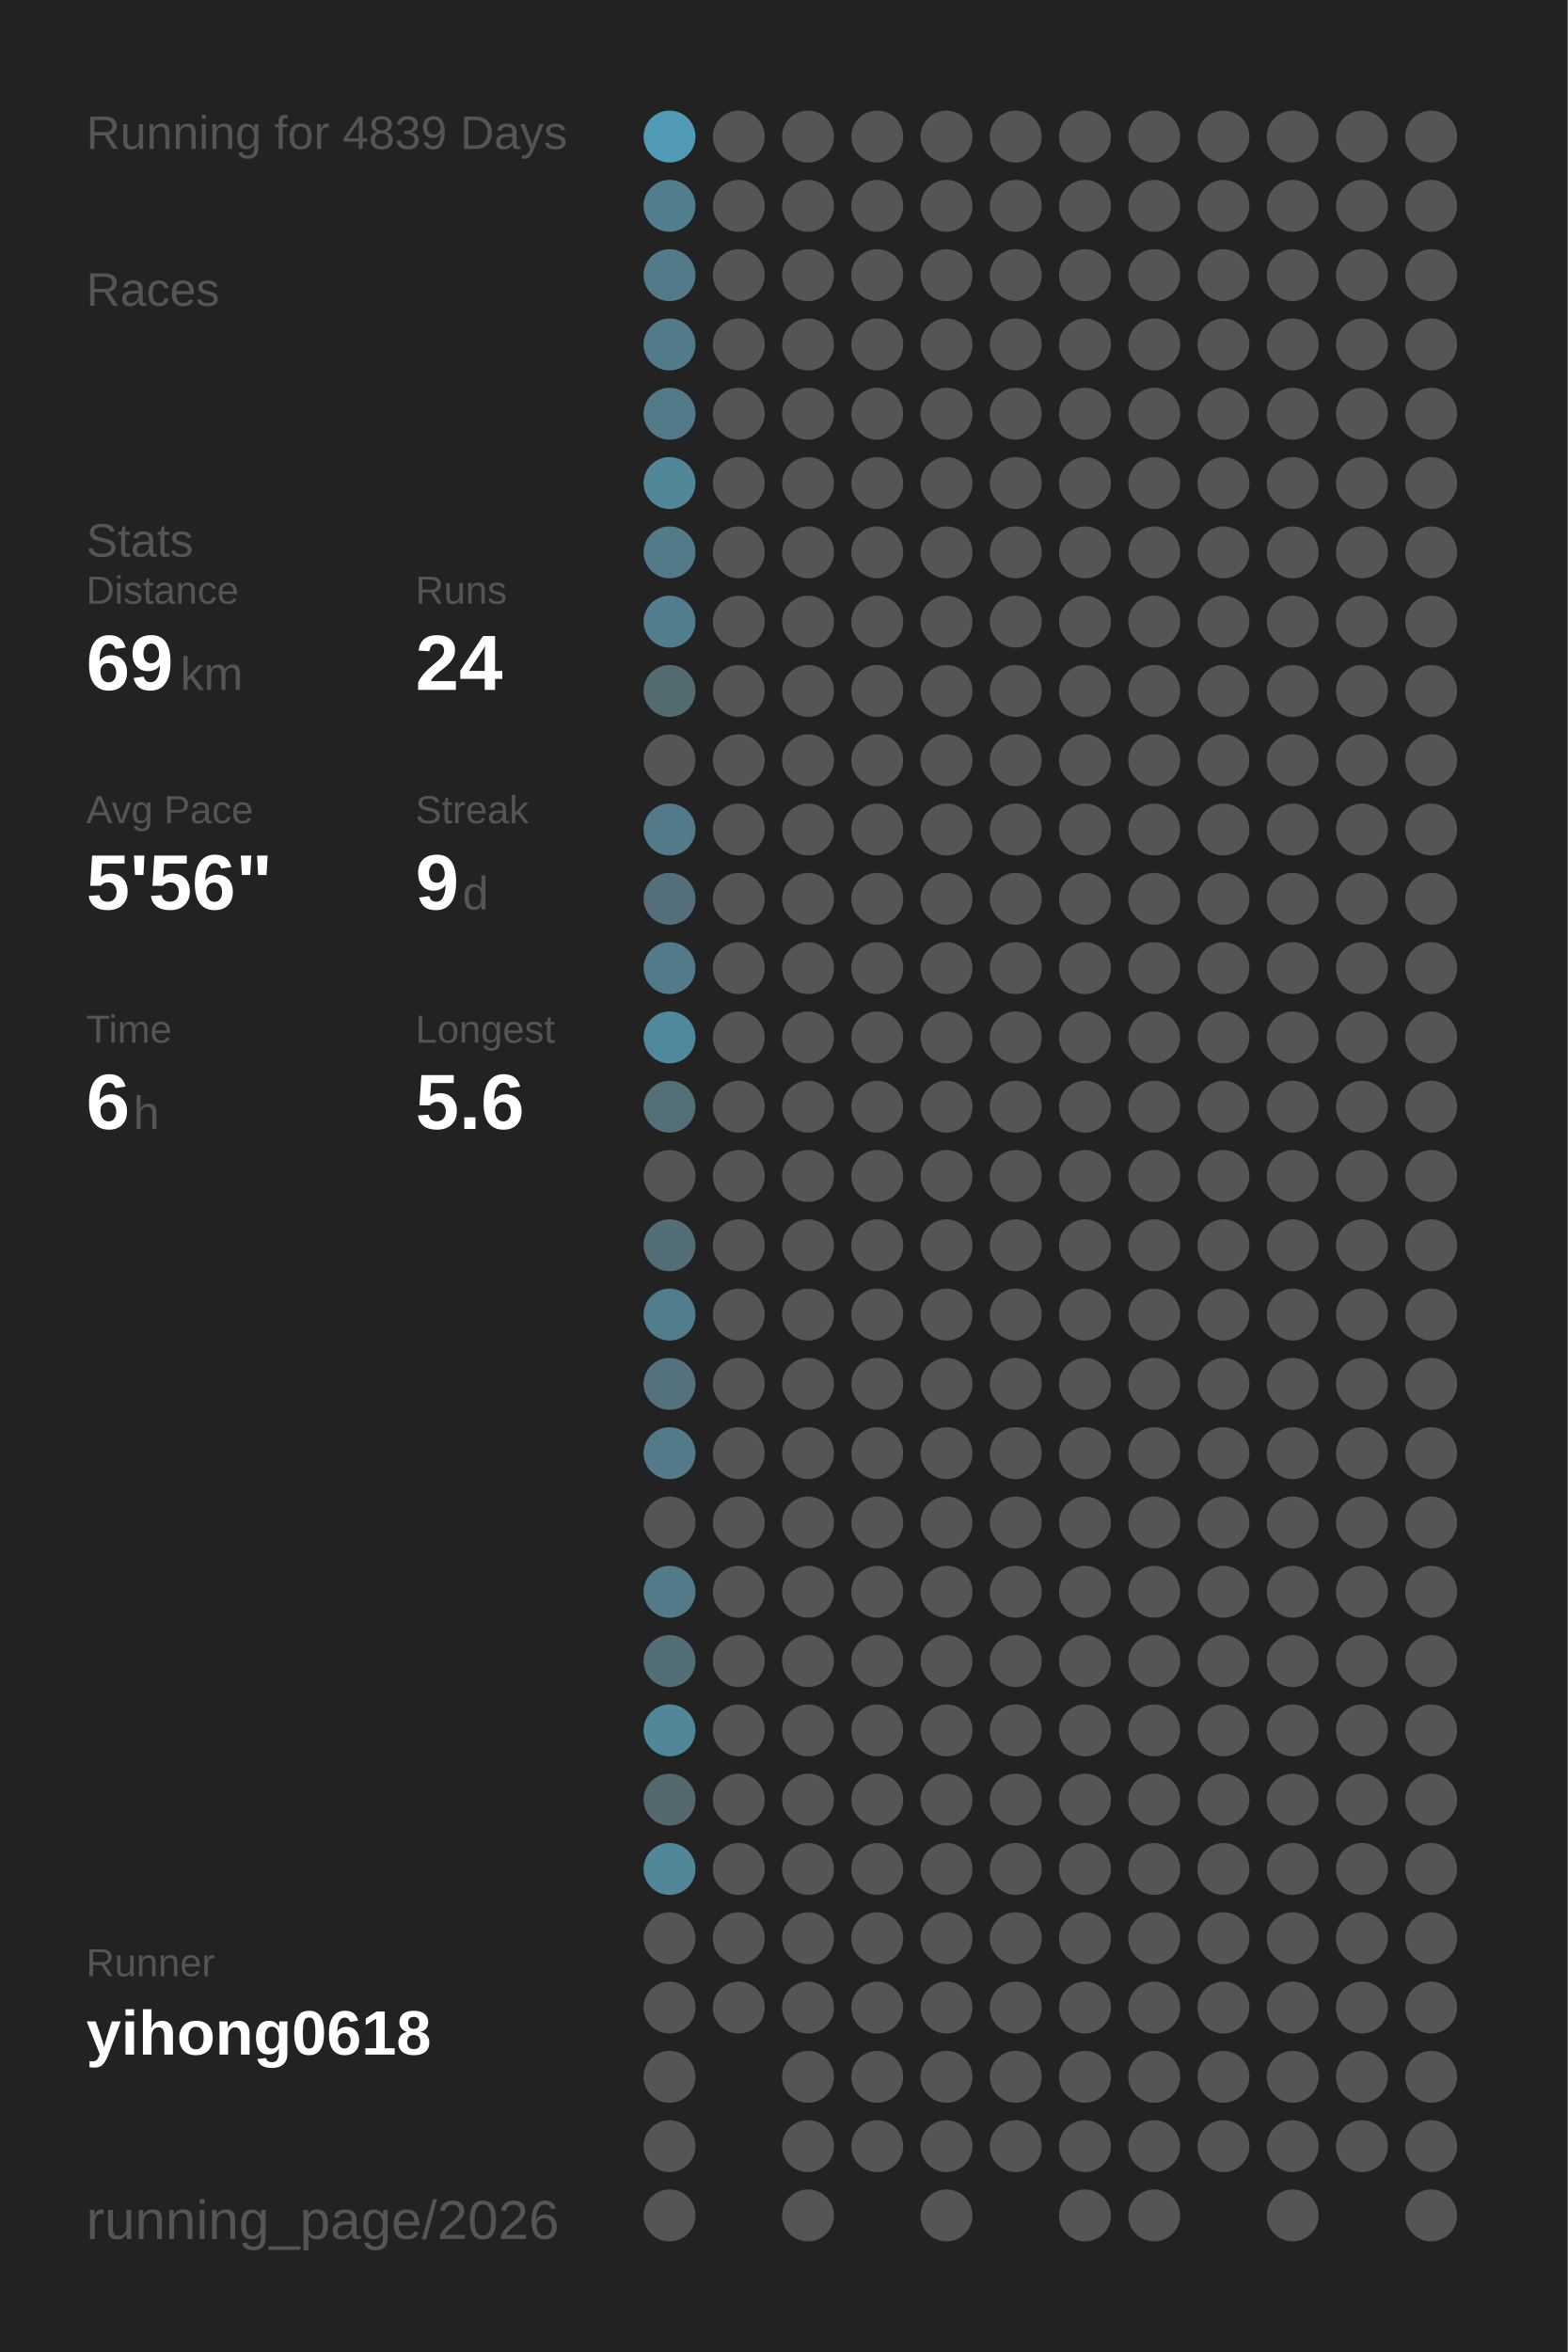
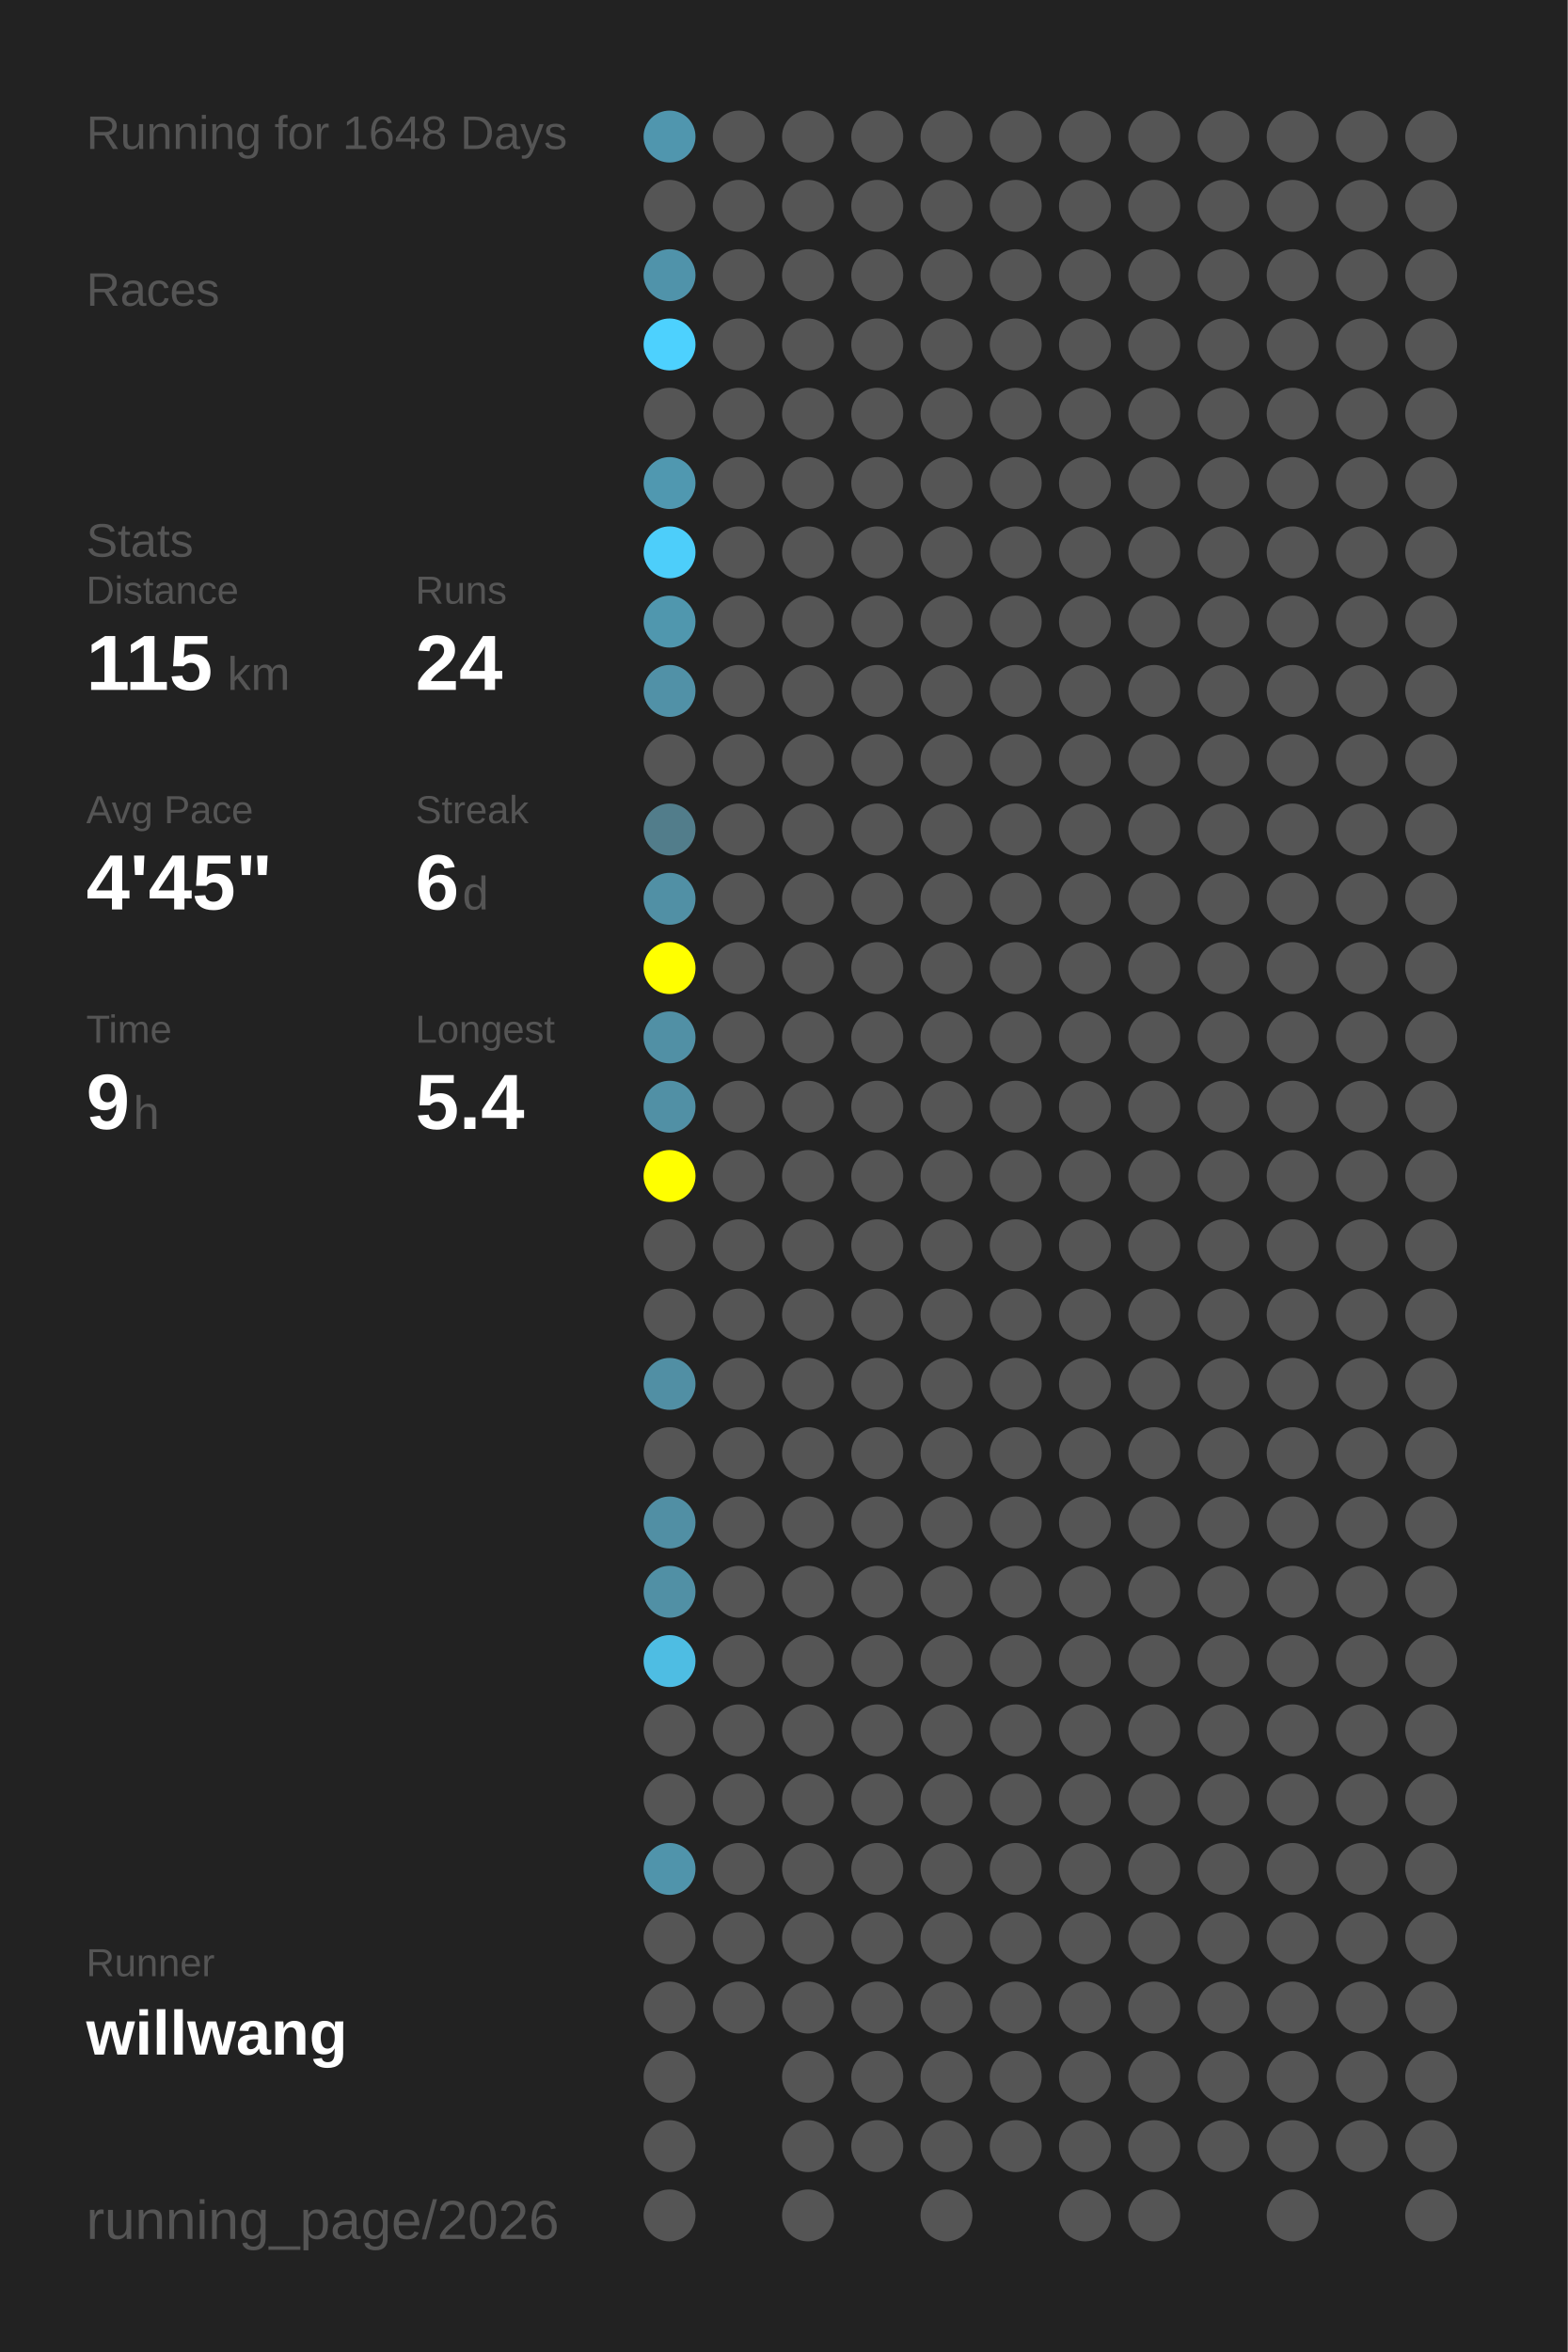
<svg xmlns="http://www.w3.org/2000/svg" baseProfile="full" height="300mm" version="1.1" viewBox="0,0,200,300" width="200mm">
  <defs />
  <rect fill="#222222" height="300" width="200" x="0" y="0" />
-   <text fill="#555555" style="font-size:6px; font-family:Arial;" x="11" y="19">Running for 4839 Days</text>
+   <text fill="#555555" style="font-size:6px; font-family:Arial;" x="11" y="19">Running for 1648 Days</text>
  <text fill="#555555" style="font-size:6px; font-family:Arial;" x="11" y="39">Races</text>
  <text fill="#555555" style="font-size:6px; font-family:Arial;" x="11" y="71">Stats</text>
  <text fill="#555555" style="font-size:5px; font-family:Arial;" x="11" y="77">Distance</text>
-   <text fill="#FFFFFF" style="font-size:10px; font-family:Arial; font-weight:bold;" x="11" y="88">69</text>
-   <text fill="#555555" style="font-size:6px; font-family:Arial;" x="23" y="88">km</text>
+   <text fill="#FFFFFF" style="font-size:10px; font-family:Arial; font-weight:bold;" x="11" y="88">115</text>
+   <text fill="#555555" style="font-size:6px; font-family:Arial;" x="29" y="88">km</text>
  <text fill="#555555" style="font-size:5px; font-family:Arial;" x="53" y="77">Runs</text>
  <text fill="#FFFFFF" style="font-size:10px; font-family:Arial; font-weight:bold;" x="53" y="88">24</text>
  <text fill="#555555" style="font-size:5px; font-family:Arial;" x="11" y="105">Avg Pace</text>
-   <text fill="#FFFFFF" style="font-size:10px; font-family:Arial; font-weight:bold;" x="11" y="116">5'56"</text>
+   <text fill="#FFFFFF" style="font-size:10px; font-family:Arial; font-weight:bold;" x="11" y="116">4'45"</text>
  <text fill="#555555" style="font-size:5px; font-family:Arial;" x="53" y="105">Streak</text>
-   <text fill="#FFFFFF" style="font-size:10px; font-family:Arial; font-weight:bold;" x="53" y="116">9</text>
+   <text fill="#FFFFFF" style="font-size:10px; font-family:Arial; font-weight:bold;" x="53" y="116">6</text>
  <text fill="#555555" style="font-size:6px; font-family:Arial;" x="59" y="116">d</text>
  <text fill="#555555" style="font-size:5px; font-family:Arial;" x="11" y="133">Time</text>
-   <text fill="#FFFFFF" style="font-size:10px; font-family:Arial; font-weight:bold;" x="11" y="144">6</text>
+   <text fill="#FFFFFF" style="font-size:10px; font-family:Arial; font-weight:bold;" x="11" y="144">9</text>
  <text fill="#555555" style="font-size:6px; font-family:Arial;" x="17" y="144">h</text>
  <text fill="#555555" style="font-size:5px; font-family:Arial;" x="53" y="133">Longest</text>
-   <text fill="#FFFFFF" style="font-size:10px; font-family:Arial; font-weight:bold;" x="53" y="144">5.6</text>
+   <text fill="#FFFFFF" style="font-size:10px; font-family:Arial; font-weight:bold;" x="53" y="144">5.4</text>
  <text fill="#555555" style="font-size:5px; font-family:Arial;" x="11" y="252.065">Runner</text>
-   <text fill="#FFFFFF" style="font-size:8px; font-family:Arial; font-weight:bold;" x="11" y="262.065">yihong0618</text>
+   <text fill="#FFFFFF" style="font-size:8px; font-family:Arial; font-weight:bold;" x="11" y="262.065">willwang</text>
  <text fill="#555555" style="font-size:7px; font-family:Arial;" x="11" y="285.581">running_page/2026</text>
-   <circle cx="85.417" cy="17.419" fill="#509ab3" r="3.312" />
-   <circle cx="85.417" cy="26.258" fill="#527f8e" r="3.312" />
-   <circle cx="85.417" cy="35.097" fill="#527a88" r="3.312" />
-   <circle cx="85.417" cy="43.935" fill="#527a88" r="3.312" />
-   <circle cx="85.417" cy="52.774" fill="#527a88" r="3.312" />
-   <circle cx="85.417" cy="61.613" fill="#518799" r="3.312" />
-   <circle cx="85.417" cy="70.452" fill="#527a88" r="3.312" />
-   <circle cx="85.417" cy="79.29" fill="#527d8c" r="3.312" />
-   <circle cx="85.417" cy="88.129" fill="#536a71" r="3.312" />
+   <circle cx="85.417" cy="17.419" fill="#5096ae" r="3.312" />
+   <circle cx="85.417" cy="26.258" fill="#555555" r="3.312" />
+   <circle cx="85.417" cy="35.097" fill="#5093aa" r="3.312" />
+   <circle cx="85.417" cy="43.935" fill="#4dd1fe" r="3.312" />
+   <circle cx="85.417" cy="52.774" fill="#555555" r="3.312" />
+   <circle cx="85.417" cy="61.613" fill="#5098b0" r="3.312" />
+   <circle cx="85.417" cy="70.452" fill="#4dcefa" r="3.312" />
+   <circle cx="85.417" cy="79.29" fill="#5097ae" r="3.312" />
+   <circle cx="85.417" cy="88.129" fill="#5191a7" r="3.312" />
  <circle cx="85.417" cy="96.968" fill="#555555" r="3.312" />
-   <circle cx="85.417" cy="105.806" fill="#527a88" r="3.312" />
-   <circle cx="85.417" cy="114.645" fill="#536f79" r="3.312" />
-   <circle cx="85.417" cy="123.484" fill="#527a88" r="3.312" />
-   <circle cx="85.417" cy="132.323" fill="#51899c" r="3.312" />
-   <circle cx="85.417" cy="141.161" fill="#536f78" r="3.312" />
-   <circle cx="85.417" cy="150" fill="#555555" r="3.312" />
-   <circle cx="85.417" cy="158.839" fill="#536e77" r="3.312" />
-   <circle cx="85.417" cy="167.677" fill="#527d8c" r="3.312" />
-   <circle cx="85.417" cy="176.516" fill="#53727d" r="3.312" />
-   <circle cx="85.417" cy="185.355" fill="#527a88" r="3.312" />
-   <circle cx="85.417" cy="194.194" fill="#555555" r="3.312" />
-   <circle cx="85.417" cy="203.032" fill="#527a88" r="3.312" />
-   <circle cx="85.417" cy="211.871" fill="#536e77" r="3.312" />
-   <circle cx="85.417" cy="220.71" fill="#518799" r="3.312" />
-   <circle cx="85.417" cy="229.548" fill="#53686f" r="3.312" />
-   <circle cx="85.417" cy="238.387" fill="#518799" r="3.312" />
+   <circle cx="85.417" cy="105.806" fill="#527d8b" r="3.312" />
+   <circle cx="85.417" cy="114.645" fill="#5190a5" r="3.312" />
+   <circle cx="85.417" cy="123.484" fill="#FFFF00" r="3.312" />
+   <circle cx="85.417" cy="132.323" fill="#5190a5" r="3.312" />
+   <circle cx="85.417" cy="141.161" fill="#5190a5" r="3.312" />
+   <circle cx="85.417" cy="150" fill="#FFFF00" r="3.312" />
+   <circle cx="85.417" cy="158.839" fill="#555555" r="3.312" />
+   <circle cx="85.417" cy="167.677" fill="#555555" r="3.312" />
+   <circle cx="85.417" cy="176.516" fill="#518fa4" r="3.312" />
+   <circle cx="85.417" cy="185.355" fill="#555555" r="3.312" />
+   <circle cx="85.417" cy="194.194" fill="#518fa4" r="3.312" />
+   <circle cx="85.417" cy="203.032" fill="#5190a5" r="3.312" />
+   <circle cx="85.417" cy="211.871" fill="#4ebde3" r="3.312" />
+   <circle cx="85.417" cy="220.71" fill="#555555" r="3.312" />
+   <circle cx="85.417" cy="229.548" fill="#555555" r="3.312" />
+   <circle cx="85.417" cy="238.387" fill="#5094ab" r="3.312" />
  <circle cx="85.417" cy="247.226" fill="#555555" r="3.312" />
  <circle cx="85.417" cy="256.065" fill="#555555" r="3.312" />
  <circle cx="85.417" cy="264.903" fill="#555555" r="3.312" />
  <circle cx="85.417" cy="273.742" fill="#555555" r="3.312" />
  <circle cx="85.417" cy="282.581" fill="#555555" r="3.312" />
  <circle cx="94.25" cy="17.419" fill="#555555" r="3.312" />
  <circle cx="94.25" cy="26.258" fill="#555555" r="3.312" />
  <circle cx="94.25" cy="35.097" fill="#555555" r="3.312" />
  <circle cx="94.25" cy="43.935" fill="#555555" r="3.312" />
  <circle cx="94.25" cy="52.774" fill="#555555" r="3.312" />
  <circle cx="94.25" cy="61.613" fill="#555555" r="3.312" />
  <circle cx="94.25" cy="70.452" fill="#555555" r="3.312" />
  <circle cx="94.25" cy="79.29" fill="#555555" r="3.312" />
  <circle cx="94.25" cy="88.129" fill="#555555" r="3.312" />
  <circle cx="94.25" cy="96.968" fill="#555555" r="3.312" />
  <circle cx="94.25" cy="105.806" fill="#555555" r="3.312" />
  <circle cx="94.25" cy="114.645" fill="#555555" r="3.312" />
  <circle cx="94.25" cy="123.484" fill="#555555" r="3.312" />
  <circle cx="94.25" cy="132.323" fill="#555555" r="3.312" />
  <circle cx="94.25" cy="141.161" fill="#555555" r="3.312" />
  <circle cx="94.25" cy="150" fill="#555555" r="3.312" />
  <circle cx="94.25" cy="158.839" fill="#555555" r="3.312" />
  <circle cx="94.25" cy="167.677" fill="#555555" r="3.312" />
  <circle cx="94.25" cy="176.516" fill="#555555" r="3.312" />
  <circle cx="94.25" cy="185.355" fill="#555555" r="3.312" />
  <circle cx="94.25" cy="194.194" fill="#555555" r="3.312" />
  <circle cx="94.25" cy="203.032" fill="#555555" r="3.312" />
  <circle cx="94.25" cy="211.871" fill="#555555" r="3.312" />
  <circle cx="94.25" cy="220.71" fill="#555555" r="3.312" />
  <circle cx="94.25" cy="229.548" fill="#555555" r="3.312" />
  <circle cx="94.25" cy="238.387" fill="#555555" r="3.312" />
  <circle cx="94.25" cy="247.226" fill="#555555" r="3.312" />
  <circle cx="94.25" cy="256.065" fill="#555555" r="3.312" />
  <circle cx="103.083" cy="17.419" fill="#555555" r="3.312" />
  <circle cx="103.083" cy="26.258" fill="#555555" r="3.312" />
  <circle cx="103.083" cy="35.097" fill="#555555" r="3.312" />
  <circle cx="103.083" cy="43.935" fill="#555555" r="3.312" />
  <circle cx="103.083" cy="52.774" fill="#555555" r="3.312" />
  <circle cx="103.083" cy="61.613" fill="#555555" r="3.312" />
  <circle cx="103.083" cy="70.452" fill="#555555" r="3.312" />
  <circle cx="103.083" cy="79.29" fill="#555555" r="3.312" />
  <circle cx="103.083" cy="88.129" fill="#555555" r="3.312" />
  <circle cx="103.083" cy="96.968" fill="#555555" r="3.312" />
  <circle cx="103.083" cy="105.806" fill="#555555" r="3.312" />
  <circle cx="103.083" cy="114.645" fill="#555555" r="3.312" />
  <circle cx="103.083" cy="123.484" fill="#555555" r="3.312" />
  <circle cx="103.083" cy="132.323" fill="#555555" r="3.312" />
  <circle cx="103.083" cy="141.161" fill="#555555" r="3.312" />
  <circle cx="103.083" cy="150" fill="#555555" r="3.312" />
  <circle cx="103.083" cy="158.839" fill="#555555" r="3.312" />
  <circle cx="103.083" cy="167.677" fill="#555555" r="3.312" />
  <circle cx="103.083" cy="176.516" fill="#555555" r="3.312" />
  <circle cx="103.083" cy="185.355" fill="#555555" r="3.312" />
  <circle cx="103.083" cy="194.194" fill="#555555" r="3.312" />
  <circle cx="103.083" cy="203.032" fill="#555555" r="3.312" />
  <circle cx="103.083" cy="211.871" fill="#555555" r="3.312" />
  <circle cx="103.083" cy="220.71" fill="#555555" r="3.312" />
  <circle cx="103.083" cy="229.548" fill="#555555" r="3.312" />
  <circle cx="103.083" cy="238.387" fill="#555555" r="3.312" />
  <circle cx="103.083" cy="247.226" fill="#555555" r="3.312" />
  <circle cx="103.083" cy="256.065" fill="#555555" r="3.312" />
  <circle cx="103.083" cy="264.903" fill="#555555" r="3.312" />
  <circle cx="103.083" cy="273.742" fill="#555555" r="3.312" />
  <circle cx="103.083" cy="282.581" fill="#555555" r="3.312" />
  <circle cx="111.917" cy="17.419" fill="#555555" r="3.312" />
  <circle cx="111.917" cy="26.258" fill="#555555" r="3.312" />
  <circle cx="111.917" cy="35.097" fill="#555555" r="3.312" />
  <circle cx="111.917" cy="43.935" fill="#555555" r="3.312" />
  <circle cx="111.917" cy="52.774" fill="#555555" r="3.312" />
  <circle cx="111.917" cy="61.613" fill="#555555" r="3.312" />
  <circle cx="111.917" cy="70.452" fill="#555555" r="3.312" />
  <circle cx="111.917" cy="79.29" fill="#555555" r="3.312" />
  <circle cx="111.917" cy="88.129" fill="#555555" r="3.312" />
  <circle cx="111.917" cy="96.968" fill="#555555" r="3.312" />
  <circle cx="111.917" cy="105.806" fill="#555555" r="3.312" />
  <circle cx="111.917" cy="114.645" fill="#555555" r="3.312" />
  <circle cx="111.917" cy="123.484" fill="#555555" r="3.312" />
  <circle cx="111.917" cy="132.323" fill="#555555" r="3.312" />
  <circle cx="111.917" cy="141.161" fill="#555555" r="3.312" />
  <circle cx="111.917" cy="150" fill="#555555" r="3.312" />
  <circle cx="111.917" cy="158.839" fill="#555555" r="3.312" />
  <circle cx="111.917" cy="167.677" fill="#555555" r="3.312" />
  <circle cx="111.917" cy="176.516" fill="#555555" r="3.312" />
  <circle cx="111.917" cy="185.355" fill="#555555" r="3.312" />
  <circle cx="111.917" cy="194.194" fill="#555555" r="3.312" />
  <circle cx="111.917" cy="203.032" fill="#555555" r="3.312" />
  <circle cx="111.917" cy="211.871" fill="#555555" r="3.312" />
  <circle cx="111.917" cy="220.71" fill="#555555" r="3.312" />
  <circle cx="111.917" cy="229.548" fill="#555555" r="3.312" />
  <circle cx="111.917" cy="238.387" fill="#555555" r="3.312" />
  <circle cx="111.917" cy="247.226" fill="#555555" r="3.312" />
  <circle cx="111.917" cy="256.065" fill="#555555" r="3.312" />
  <circle cx="111.917" cy="264.903" fill="#555555" r="3.312" />
  <circle cx="111.917" cy="273.742" fill="#555555" r="3.312" />
  <circle cx="120.75" cy="17.419" fill="#555555" r="3.312" />
  <circle cx="120.75" cy="26.258" fill="#555555" r="3.312" />
  <circle cx="120.75" cy="35.097" fill="#555555" r="3.312" />
  <circle cx="120.75" cy="43.935" fill="#555555" r="3.312" />
  <circle cx="120.75" cy="52.774" fill="#555555" r="3.312" />
  <circle cx="120.75" cy="61.613" fill="#555555" r="3.312" />
  <circle cx="120.75" cy="70.452" fill="#555555" r="3.312" />
  <circle cx="120.75" cy="79.29" fill="#555555" r="3.312" />
  <circle cx="120.75" cy="88.129" fill="#555555" r="3.312" />
  <circle cx="120.75" cy="96.968" fill="#555555" r="3.312" />
  <circle cx="120.75" cy="105.806" fill="#555555" r="3.312" />
  <circle cx="120.75" cy="114.645" fill="#555555" r="3.312" />
  <circle cx="120.75" cy="123.484" fill="#555555" r="3.312" />
  <circle cx="120.75" cy="132.323" fill="#555555" r="3.312" />
  <circle cx="120.75" cy="141.161" fill="#555555" r="3.312" />
  <circle cx="120.75" cy="150" fill="#555555" r="3.312" />
  <circle cx="120.75" cy="158.839" fill="#555555" r="3.312" />
  <circle cx="120.75" cy="167.677" fill="#555555" r="3.312" />
  <circle cx="120.75" cy="176.516" fill="#555555" r="3.312" />
  <circle cx="120.75" cy="185.355" fill="#555555" r="3.312" />
  <circle cx="120.75" cy="194.194" fill="#555555" r="3.312" />
  <circle cx="120.75" cy="203.032" fill="#555555" r="3.312" />
  <circle cx="120.75" cy="211.871" fill="#555555" r="3.312" />
  <circle cx="120.75" cy="220.71" fill="#555555" r="3.312" />
  <circle cx="120.75" cy="229.548" fill="#555555" r="3.312" />
  <circle cx="120.75" cy="238.387" fill="#555555" r="3.312" />
  <circle cx="120.75" cy="247.226" fill="#555555" r="3.312" />
  <circle cx="120.75" cy="256.065" fill="#555555" r="3.312" />
  <circle cx="120.75" cy="264.903" fill="#555555" r="3.312" />
  <circle cx="120.75" cy="273.742" fill="#555555" r="3.312" />
  <circle cx="120.75" cy="282.581" fill="#555555" r="3.312" />
  <circle cx="129.583" cy="17.419" fill="#555555" r="3.312" />
  <circle cx="129.583" cy="26.258" fill="#555555" r="3.312" />
  <circle cx="129.583" cy="35.097" fill="#555555" r="3.312" />
  <circle cx="129.583" cy="43.935" fill="#555555" r="3.312" />
  <circle cx="129.583" cy="52.774" fill="#555555" r="3.312" />
  <circle cx="129.583" cy="61.613" fill="#555555" r="3.312" />
  <circle cx="129.583" cy="70.452" fill="#555555" r="3.312" />
  <circle cx="129.583" cy="79.29" fill="#555555" r="3.312" />
  <circle cx="129.583" cy="88.129" fill="#555555" r="3.312" />
  <circle cx="129.583" cy="96.968" fill="#555555" r="3.312" />
  <circle cx="129.583" cy="105.806" fill="#555555" r="3.312" />
  <circle cx="129.583" cy="114.645" fill="#555555" r="3.312" />
  <circle cx="129.583" cy="123.484" fill="#555555" r="3.312" />
  <circle cx="129.583" cy="132.323" fill="#555555" r="3.312" />
  <circle cx="129.583" cy="141.161" fill="#555555" r="3.312" />
  <circle cx="129.583" cy="150" fill="#555555" r="3.312" />
  <circle cx="129.583" cy="158.839" fill="#555555" r="3.312" />
  <circle cx="129.583" cy="167.677" fill="#555555" r="3.312" />
  <circle cx="129.583" cy="176.516" fill="#555555" r="3.312" />
  <circle cx="129.583" cy="185.355" fill="#555555" r="3.312" />
  <circle cx="129.583" cy="194.194" fill="#555555" r="3.312" />
  <circle cx="129.583" cy="203.032" fill="#555555" r="3.312" />
  <circle cx="129.583" cy="211.871" fill="#555555" r="3.312" />
  <circle cx="129.583" cy="220.71" fill="#555555" r="3.312" />
  <circle cx="129.583" cy="229.548" fill="#555555" r="3.312" />
  <circle cx="129.583" cy="238.387" fill="#555555" r="3.312" />
  <circle cx="129.583" cy="247.226" fill="#555555" r="3.312" />
  <circle cx="129.583" cy="256.065" fill="#555555" r="3.312" />
  <circle cx="129.583" cy="264.903" fill="#555555" r="3.312" />
  <circle cx="129.583" cy="273.742" fill="#555555" r="3.312" />
  <circle cx="138.417" cy="17.419" fill="#555555" r="3.312" />
  <circle cx="138.417" cy="26.258" fill="#555555" r="3.312" />
  <circle cx="138.417" cy="35.097" fill="#555555" r="3.312" />
  <circle cx="138.417" cy="43.935" fill="#555555" r="3.312" />
  <circle cx="138.417" cy="52.774" fill="#555555" r="3.312" />
  <circle cx="138.417" cy="61.613" fill="#555555" r="3.312" />
  <circle cx="138.417" cy="70.452" fill="#555555" r="3.312" />
  <circle cx="138.417" cy="79.29" fill="#555555" r="3.312" />
  <circle cx="138.417" cy="88.129" fill="#555555" r="3.312" />
  <circle cx="138.417" cy="96.968" fill="#555555" r="3.312" />
  <circle cx="138.417" cy="105.806" fill="#555555" r="3.312" />
  <circle cx="138.417" cy="114.645" fill="#555555" r="3.312" />
  <circle cx="138.417" cy="123.484" fill="#555555" r="3.312" />
  <circle cx="138.417" cy="132.323" fill="#555555" r="3.312" />
  <circle cx="138.417" cy="141.161" fill="#555555" r="3.312" />
  <circle cx="138.417" cy="150" fill="#555555" r="3.312" />
  <circle cx="138.417" cy="158.839" fill="#555555" r="3.312" />
  <circle cx="138.417" cy="167.677" fill="#555555" r="3.312" />
  <circle cx="138.417" cy="176.516" fill="#555555" r="3.312" />
  <circle cx="138.417" cy="185.355" fill="#555555" r="3.312" />
  <circle cx="138.417" cy="194.194" fill="#555555" r="3.312" />
  <circle cx="138.417" cy="203.032" fill="#555555" r="3.312" />
  <circle cx="138.417" cy="211.871" fill="#555555" r="3.312" />
  <circle cx="138.417" cy="220.71" fill="#555555" r="3.312" />
  <circle cx="138.417" cy="229.548" fill="#555555" r="3.312" />
  <circle cx="138.417" cy="238.387" fill="#555555" r="3.312" />
  <circle cx="138.417" cy="247.226" fill="#555555" r="3.312" />
  <circle cx="138.417" cy="256.065" fill="#555555" r="3.312" />
  <circle cx="138.417" cy="264.903" fill="#555555" r="3.312" />
  <circle cx="138.417" cy="273.742" fill="#555555" r="3.312" />
  <circle cx="138.417" cy="282.581" fill="#555555" r="3.312" />
  <circle cx="147.25" cy="17.419" fill="#555555" r="3.312" />
  <circle cx="147.25" cy="26.258" fill="#555555" r="3.312" />
  <circle cx="147.25" cy="35.097" fill="#555555" r="3.312" />
  <circle cx="147.25" cy="43.935" fill="#555555" r="3.312" />
  <circle cx="147.25" cy="52.774" fill="#555555" r="3.312" />
  <circle cx="147.25" cy="61.613" fill="#555555" r="3.312" />
  <circle cx="147.25" cy="70.452" fill="#555555" r="3.312" />
  <circle cx="147.25" cy="79.29" fill="#555555" r="3.312" />
  <circle cx="147.25" cy="88.129" fill="#555555" r="3.312" />
  <circle cx="147.25" cy="96.968" fill="#555555" r="3.312" />
  <circle cx="147.25" cy="105.806" fill="#555555" r="3.312" />
  <circle cx="147.25" cy="114.645" fill="#555555" r="3.312" />
  <circle cx="147.25" cy="123.484" fill="#555555" r="3.312" />
  <circle cx="147.25" cy="132.323" fill="#555555" r="3.312" />
  <circle cx="147.25" cy="141.161" fill="#555555" r="3.312" />
  <circle cx="147.25" cy="150" fill="#555555" r="3.312" />
  <circle cx="147.25" cy="158.839" fill="#555555" r="3.312" />
  <circle cx="147.25" cy="167.677" fill="#555555" r="3.312" />
  <circle cx="147.25" cy="176.516" fill="#555555" r="3.312" />
  <circle cx="147.25" cy="185.355" fill="#555555" r="3.312" />
  <circle cx="147.25" cy="194.194" fill="#555555" r="3.312" />
  <circle cx="147.25" cy="203.032" fill="#555555" r="3.312" />
  <circle cx="147.25" cy="211.871" fill="#555555" r="3.312" />
  <circle cx="147.25" cy="220.71" fill="#555555" r="3.312" />
  <circle cx="147.25" cy="229.548" fill="#555555" r="3.312" />
  <circle cx="147.25" cy="238.387" fill="#555555" r="3.312" />
  <circle cx="147.25" cy="247.226" fill="#555555" r="3.312" />
  <circle cx="147.25" cy="256.065" fill="#555555" r="3.312" />
  <circle cx="147.25" cy="264.903" fill="#555555" r="3.312" />
  <circle cx="147.25" cy="273.742" fill="#555555" r="3.312" />
  <circle cx="147.25" cy="282.581" fill="#555555" r="3.312" />
  <circle cx="156.083" cy="17.419" fill="#555555" r="3.312" />
  <circle cx="156.083" cy="26.258" fill="#555555" r="3.312" />
  <circle cx="156.083" cy="35.097" fill="#555555" r="3.312" />
  <circle cx="156.083" cy="43.935" fill="#555555" r="3.312" />
  <circle cx="156.083" cy="52.774" fill="#555555" r="3.312" />
  <circle cx="156.083" cy="61.613" fill="#555555" r="3.312" />
  <circle cx="156.083" cy="70.452" fill="#555555" r="3.312" />
  <circle cx="156.083" cy="79.29" fill="#555555" r="3.312" />
  <circle cx="156.083" cy="88.129" fill="#555555" r="3.312" />
  <circle cx="156.083" cy="96.968" fill="#555555" r="3.312" />
  <circle cx="156.083" cy="105.806" fill="#555555" r="3.312" />
  <circle cx="156.083" cy="114.645" fill="#555555" r="3.312" />
  <circle cx="156.083" cy="123.484" fill="#555555" r="3.312" />
  <circle cx="156.083" cy="132.323" fill="#555555" r="3.312" />
  <circle cx="156.083" cy="141.161" fill="#555555" r="3.312" />
  <circle cx="156.083" cy="150" fill="#555555" r="3.312" />
  <circle cx="156.083" cy="158.839" fill="#555555" r="3.312" />
  <circle cx="156.083" cy="167.677" fill="#555555" r="3.312" />
  <circle cx="156.083" cy="176.516" fill="#555555" r="3.312" />
  <circle cx="156.083" cy="185.355" fill="#555555" r="3.312" />
  <circle cx="156.083" cy="194.194" fill="#555555" r="3.312" />
  <circle cx="156.083" cy="203.032" fill="#555555" r="3.312" />
  <circle cx="156.083" cy="211.871" fill="#555555" r="3.312" />
  <circle cx="156.083" cy="220.71" fill="#555555" r="3.312" />
  <circle cx="156.083" cy="229.548" fill="#555555" r="3.312" />
  <circle cx="156.083" cy="238.387" fill="#555555" r="3.312" />
  <circle cx="156.083" cy="247.226" fill="#555555" r="3.312" />
  <circle cx="156.083" cy="256.065" fill="#555555" r="3.312" />
  <circle cx="156.083" cy="264.903" fill="#555555" r="3.312" />
  <circle cx="156.083" cy="273.742" fill="#555555" r="3.312" />
  <circle cx="164.917" cy="17.419" fill="#555555" r="3.312" />
  <circle cx="164.917" cy="26.258" fill="#555555" r="3.312" />
  <circle cx="164.917" cy="35.097" fill="#555555" r="3.312" />
  <circle cx="164.917" cy="43.935" fill="#555555" r="3.312" />
  <circle cx="164.917" cy="52.774" fill="#555555" r="3.312" />
  <circle cx="164.917" cy="61.613" fill="#555555" r="3.312" />
  <circle cx="164.917" cy="70.452" fill="#555555" r="3.312" />
  <circle cx="164.917" cy="79.29" fill="#555555" r="3.312" />
  <circle cx="164.917" cy="88.129" fill="#555555" r="3.312" />
  <circle cx="164.917" cy="96.968" fill="#555555" r="3.312" />
  <circle cx="164.917" cy="105.806" fill="#555555" r="3.312" />
  <circle cx="164.917" cy="114.645" fill="#555555" r="3.312" />
  <circle cx="164.917" cy="123.484" fill="#555555" r="3.312" />
  <circle cx="164.917" cy="132.323" fill="#555555" r="3.312" />
  <circle cx="164.917" cy="141.161" fill="#555555" r="3.312" />
  <circle cx="164.917" cy="150" fill="#555555" r="3.312" />
  <circle cx="164.917" cy="158.839" fill="#555555" r="3.312" />
  <circle cx="164.917" cy="167.677" fill="#555555" r="3.312" />
  <circle cx="164.917" cy="176.516" fill="#555555" r="3.312" />
  <circle cx="164.917" cy="185.355" fill="#555555" r="3.312" />
  <circle cx="164.917" cy="194.194" fill="#555555" r="3.312" />
  <circle cx="164.917" cy="203.032" fill="#555555" r="3.312" />
  <circle cx="164.917" cy="211.871" fill="#555555" r="3.312" />
  <circle cx="164.917" cy="220.71" fill="#555555" r="3.312" />
  <circle cx="164.917" cy="229.548" fill="#555555" r="3.312" />
  <circle cx="164.917" cy="238.387" fill="#555555" r="3.312" />
  <circle cx="164.917" cy="247.226" fill="#555555" r="3.312" />
  <circle cx="164.917" cy="256.065" fill="#555555" r="3.312" />
  <circle cx="164.917" cy="264.903" fill="#555555" r="3.312" />
  <circle cx="164.917" cy="273.742" fill="#555555" r="3.312" />
  <circle cx="164.917" cy="282.581" fill="#555555" r="3.312" />
  <circle cx="173.75" cy="17.419" fill="#555555" r="3.312" />
  <circle cx="173.75" cy="26.258" fill="#555555" r="3.312" />
  <circle cx="173.75" cy="35.097" fill="#555555" r="3.312" />
  <circle cx="173.75" cy="43.935" fill="#555555" r="3.312" />
  <circle cx="173.75" cy="52.774" fill="#555555" r="3.312" />
  <circle cx="173.75" cy="61.613" fill="#555555" r="3.312" />
  <circle cx="173.75" cy="70.452" fill="#555555" r="3.312" />
  <circle cx="173.75" cy="79.29" fill="#555555" r="3.312" />
  <circle cx="173.75" cy="88.129" fill="#555555" r="3.312" />
  <circle cx="173.75" cy="96.968" fill="#555555" r="3.312" />
  <circle cx="173.75" cy="105.806" fill="#555555" r="3.312" />
  <circle cx="173.75" cy="114.645" fill="#555555" r="3.312" />
  <circle cx="173.75" cy="123.484" fill="#555555" r="3.312" />
  <circle cx="173.75" cy="132.323" fill="#555555" r="3.312" />
  <circle cx="173.75" cy="141.161" fill="#555555" r="3.312" />
  <circle cx="173.75" cy="150" fill="#555555" r="3.312" />
  <circle cx="173.75" cy="158.839" fill="#555555" r="3.312" />
  <circle cx="173.75" cy="167.677" fill="#555555" r="3.312" />
  <circle cx="173.75" cy="176.516" fill="#555555" r="3.312" />
  <circle cx="173.75" cy="185.355" fill="#555555" r="3.312" />
  <circle cx="173.75" cy="194.194" fill="#555555" r="3.312" />
  <circle cx="173.75" cy="203.032" fill="#555555" r="3.312" />
  <circle cx="173.75" cy="211.871" fill="#555555" r="3.312" />
  <circle cx="173.75" cy="220.71" fill="#555555" r="3.312" />
  <circle cx="173.75" cy="229.548" fill="#555555" r="3.312" />
  <circle cx="173.75" cy="238.387" fill="#555555" r="3.312" />
  <circle cx="173.75" cy="247.226" fill="#555555" r="3.312" />
  <circle cx="173.75" cy="256.065" fill="#555555" r="3.312" />
  <circle cx="173.75" cy="264.903" fill="#555555" r="3.312" />
  <circle cx="173.75" cy="273.742" fill="#555555" r="3.312" />
  <circle cx="182.583" cy="17.419" fill="#555555" r="3.312" />
  <circle cx="182.583" cy="26.258" fill="#555555" r="3.312" />
  <circle cx="182.583" cy="35.097" fill="#555555" r="3.312" />
  <circle cx="182.583" cy="43.935" fill="#555555" r="3.312" />
  <circle cx="182.583" cy="52.774" fill="#555555" r="3.312" />
  <circle cx="182.583" cy="61.613" fill="#555555" r="3.312" />
  <circle cx="182.583" cy="70.452" fill="#555555" r="3.312" />
  <circle cx="182.583" cy="79.29" fill="#555555" r="3.312" />
  <circle cx="182.583" cy="88.129" fill="#555555" r="3.312" />
  <circle cx="182.583" cy="96.968" fill="#555555" r="3.312" />
  <circle cx="182.583" cy="105.806" fill="#555555" r="3.312" />
  <circle cx="182.583" cy="114.645" fill="#555555" r="3.312" />
  <circle cx="182.583" cy="123.484" fill="#555555" r="3.312" />
  <circle cx="182.583" cy="132.323" fill="#555555" r="3.312" />
  <circle cx="182.583" cy="141.161" fill="#555555" r="3.312" />
  <circle cx="182.583" cy="150" fill="#555555" r="3.312" />
  <circle cx="182.583" cy="158.839" fill="#555555" r="3.312" />
  <circle cx="182.583" cy="167.677" fill="#555555" r="3.312" />
  <circle cx="182.583" cy="176.516" fill="#555555" r="3.312" />
  <circle cx="182.583" cy="185.355" fill="#555555" r="3.312" />
  <circle cx="182.583" cy="194.194" fill="#555555" r="3.312" />
  <circle cx="182.583" cy="203.032" fill="#555555" r="3.312" />
  <circle cx="182.583" cy="211.871" fill="#555555" r="3.312" />
  <circle cx="182.583" cy="220.71" fill="#555555" r="3.312" />
  <circle cx="182.583" cy="229.548" fill="#555555" r="3.312" />
  <circle cx="182.583" cy="238.387" fill="#555555" r="3.312" />
  <circle cx="182.583" cy="247.226" fill="#555555" r="3.312" />
  <circle cx="182.583" cy="256.065" fill="#555555" r="3.312" />
  <circle cx="182.583" cy="264.903" fill="#555555" r="3.312" />
  <circle cx="182.583" cy="273.742" fill="#555555" r="3.312" />
  <circle cx="182.583" cy="282.581" fill="#555555" r="3.312" />
</svg>
